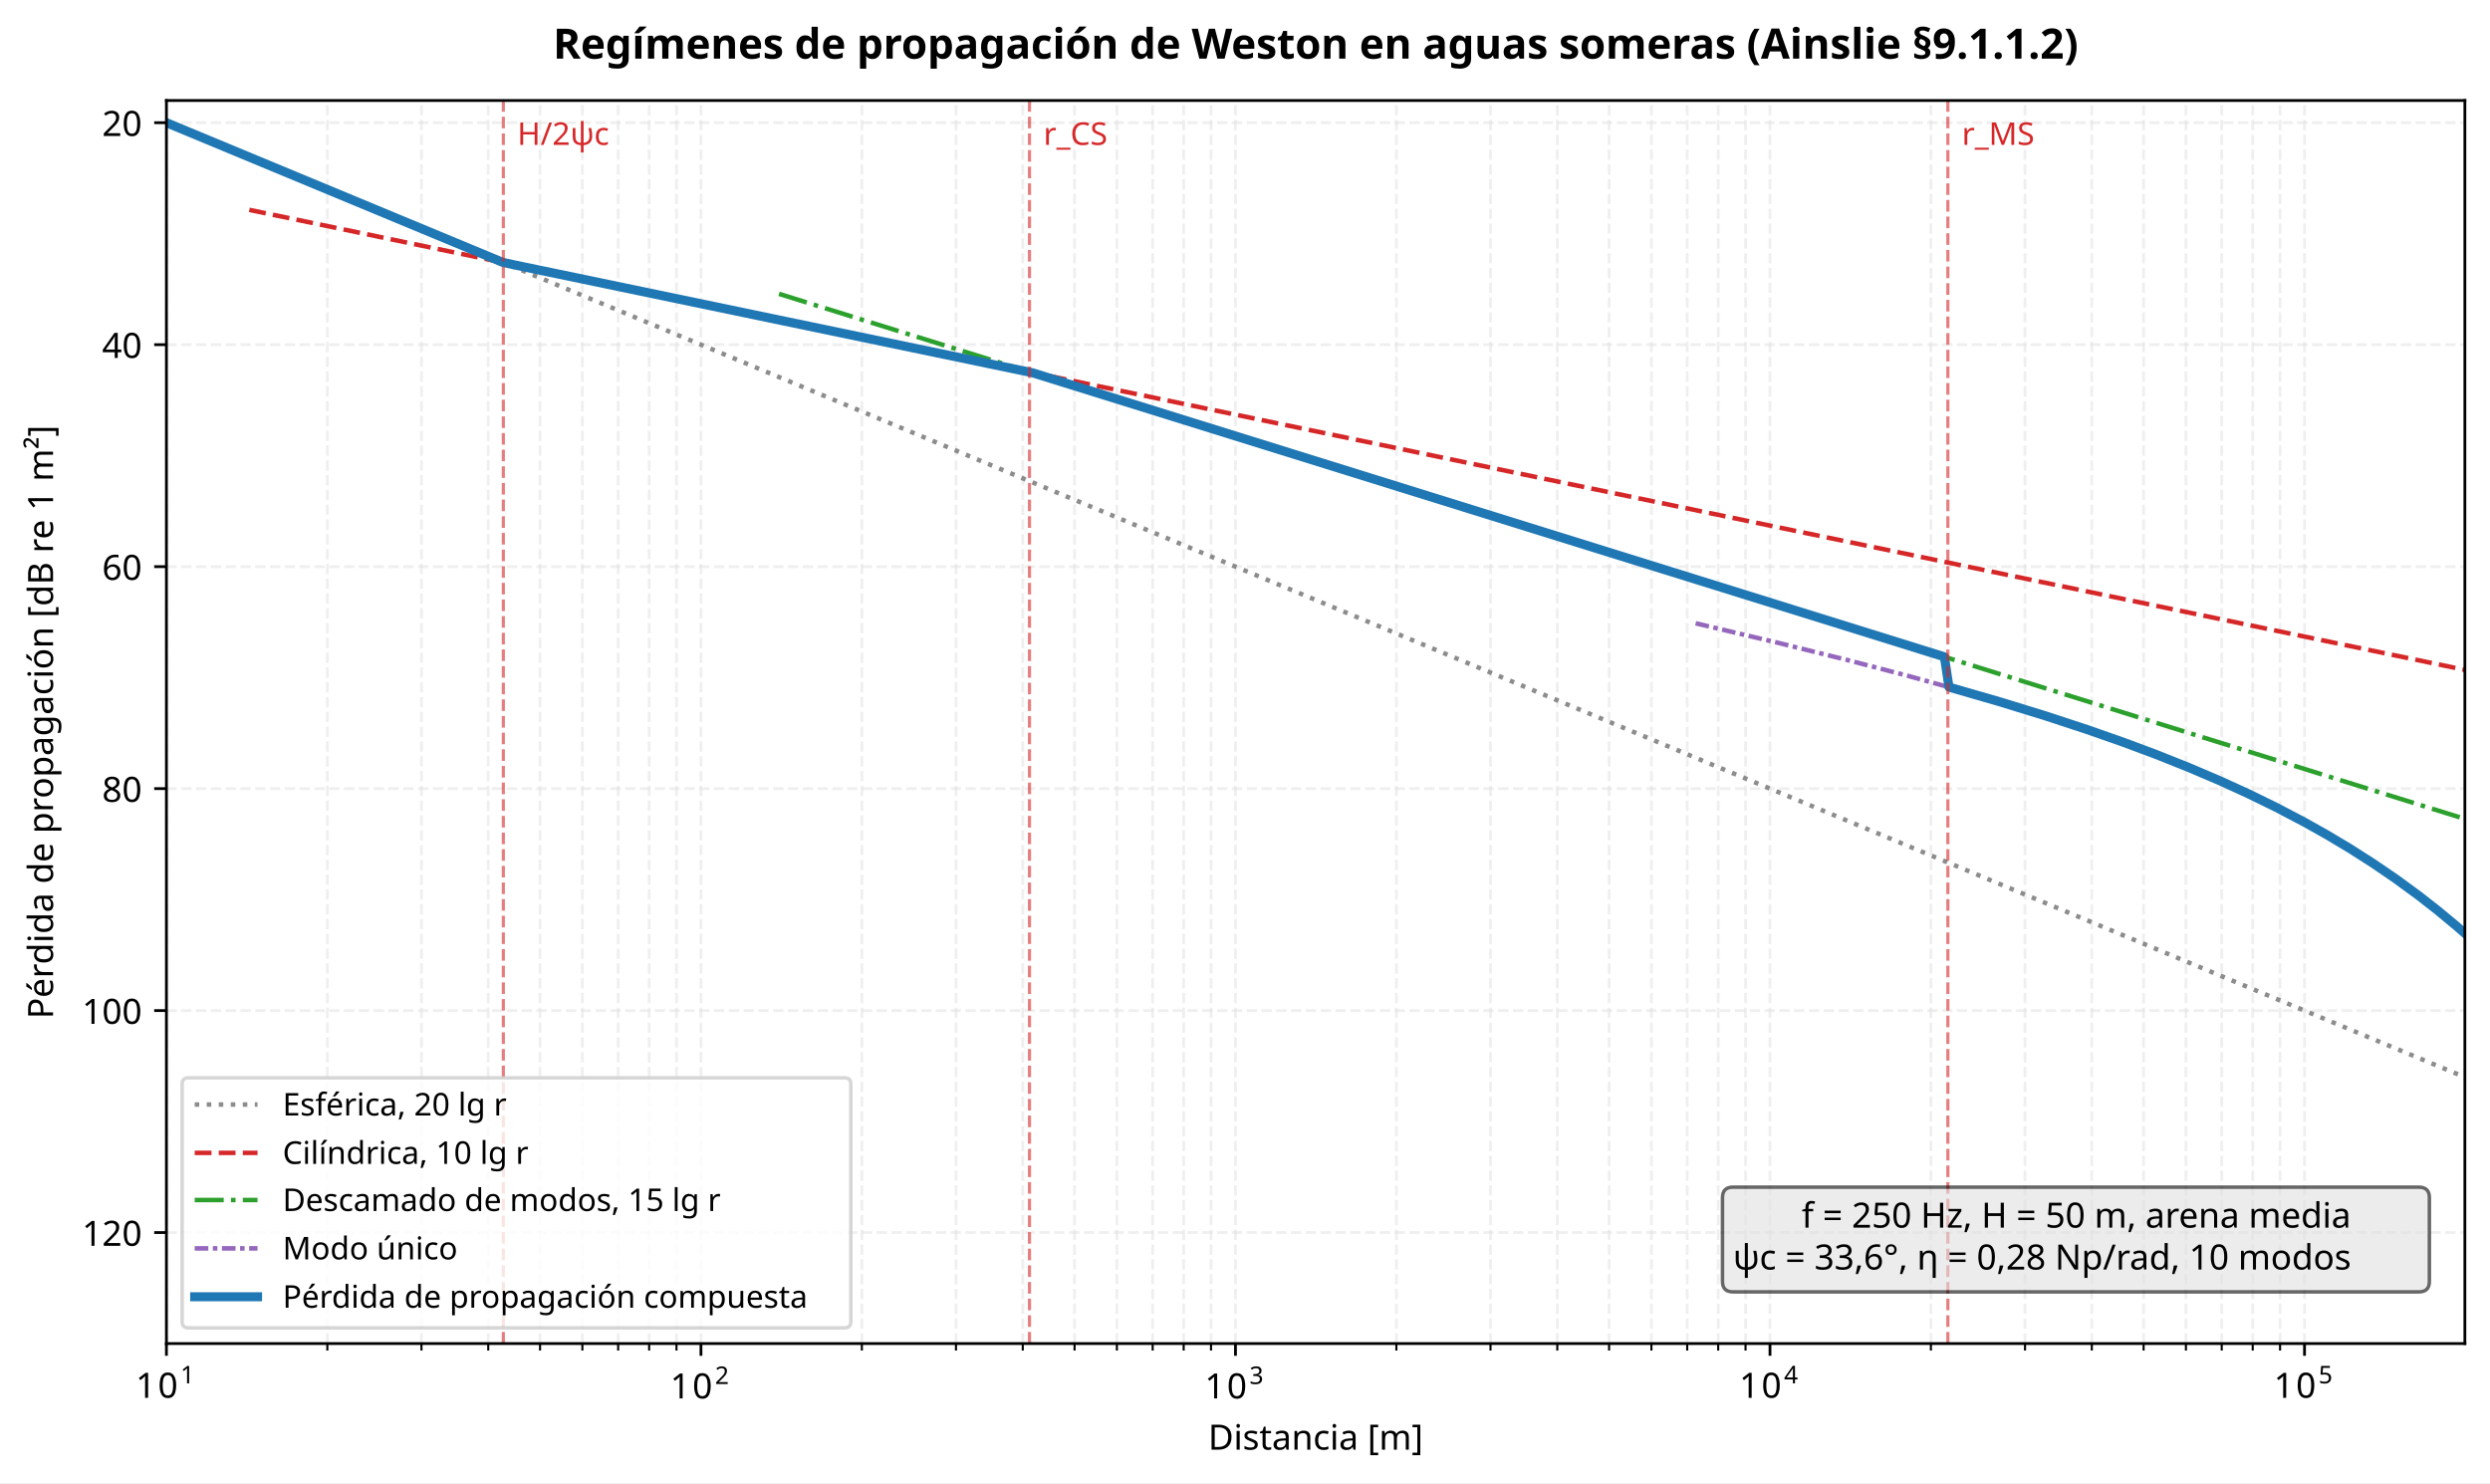
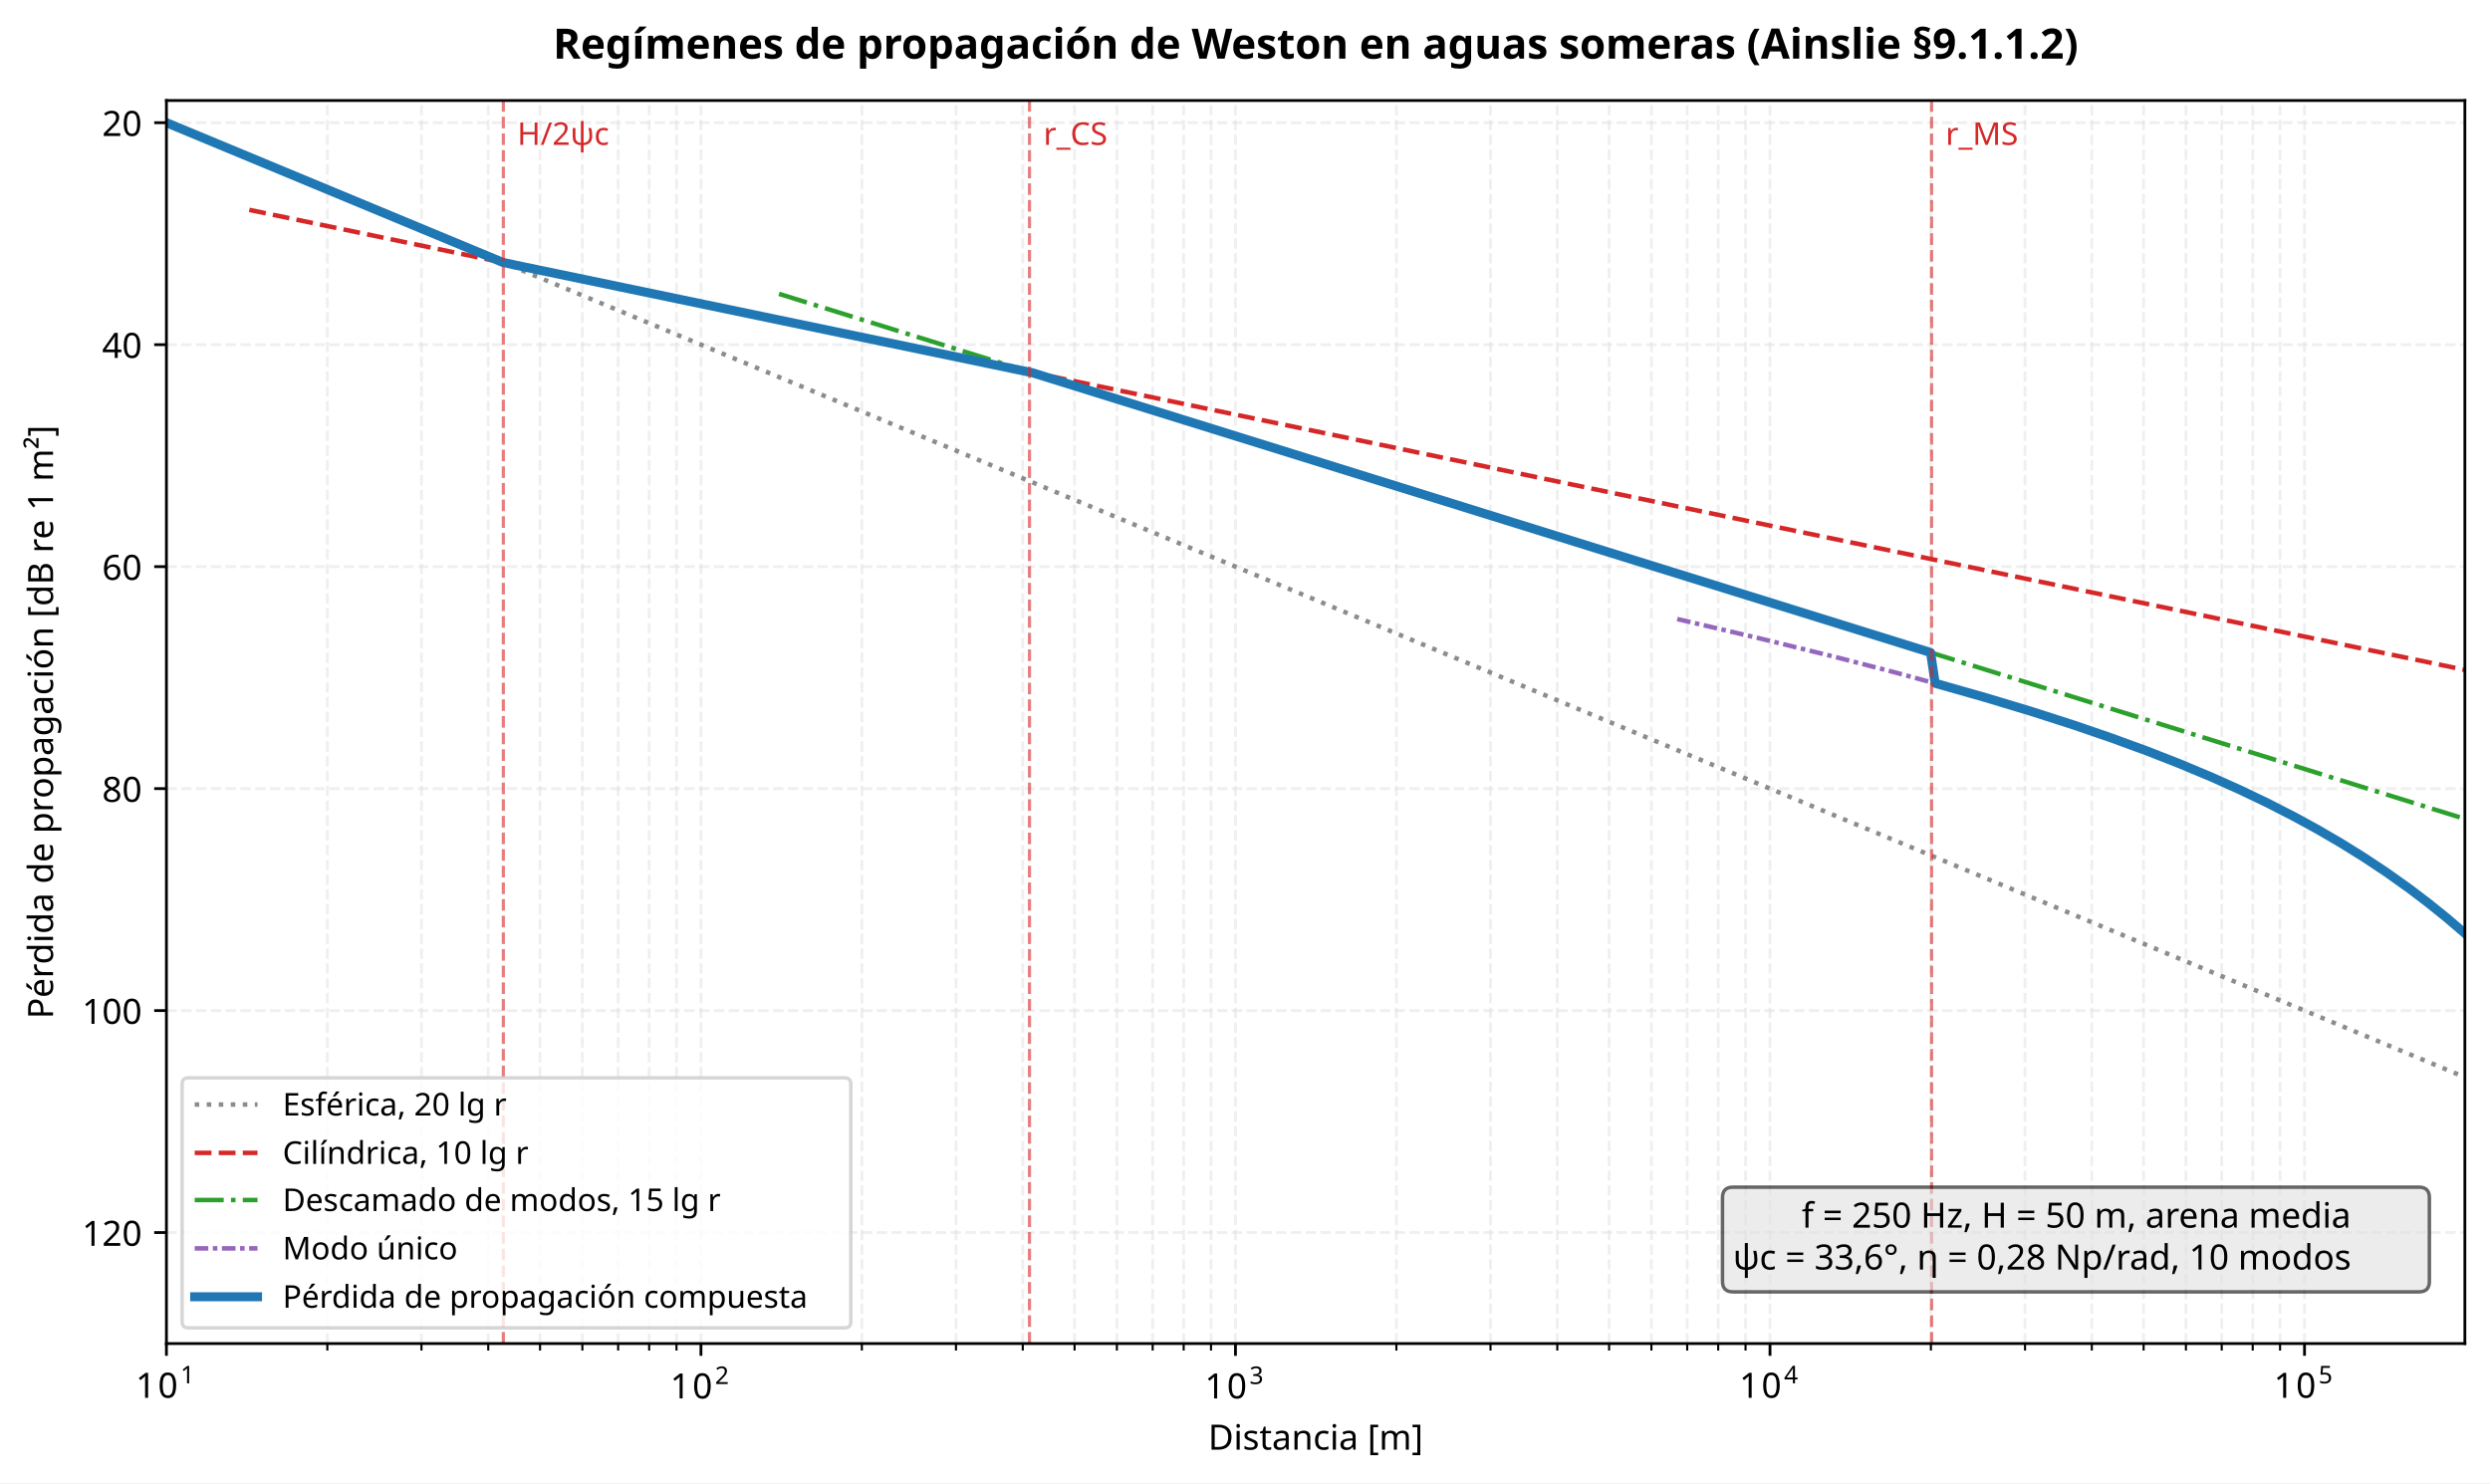
<svg xmlns="http://www.w3.org/2000/svg" xmlns:xlink="http://www.w3.org/1999/xlink" width="713.486pt" height="424.997pt" viewBox="0 0 713.486 424.997" version="1.1">
  <defs>
    <style type="text/css">*{stroke-linejoin: round; stroke-linecap: butt}</style>
  </defs>
  <g id="figure_1">
    <g id="patch_1">
      <path d="M 0 424.997  L 713.486 424.997  L 713.486 0  L 0 0  z " style="fill: #ffffff" />
    </g>
    <g id="axes_1">
      <g id="patch_2">
        <path d="M 47.688 384.993  L 706.286 384.993  L 706.286 28.798  L 47.688 28.798  z " style="fill: #ffffff" />
      </g>
      <g id="matplotlib.axis_1">
        <g id="xtick_1">
          <g id="line2d_1">
            <path d="M 47.688 384.993  L 47.688 28.798  " clip-path="url(#p9ea4fc9547)" style="fill: none; stroke-dasharray: 2.96,1.28; stroke-dashoffset: 0; stroke: #e0e0e0; stroke-opacity: 0.5; stroke-width: 0.8" />
          </g>
          <g id="line2d_2">
            <defs>
              <path id="m3d27035b55" d="M 0 0  L 0 3.5  " style="stroke: #000000; stroke-width: 0.8" />
            </defs>
            <g>
              <use xlink:href="#m3d27035b55" x="47.688" y="384.993" style="stroke: #000000; stroke-width: 0.8" />
            </g>
          </g>
          <g id="text_1">
            <g transform="translate(38.88828 401.2934)">
              <text>
                <tspan x="0" y="-0.762" style="font-size: 10px; font-family: sans-serif">1</tspan>
                <tspan x="6.362" y="-0.762" style="font-size: 10px; font-family: sans-serif">0</tspan>
                <tspan x="12.82" y="-4.892" style="font-size: 7px; font-family: sans-serif">1</tspan>
              </text>
            </g>
          </g>
        </g>
        <g id="xtick_2">
          <g id="line2d_3">
            <path d="M 200.851 384.993  L 200.851 28.798  " clip-path="url(#p9ea4fc9547)" style="fill: none; stroke-dasharray: 2.96,1.28; stroke-dashoffset: 0; stroke: #e0e0e0; stroke-opacity: 0.5; stroke-width: 0.8" />
          </g>
          <g id="line2d_4">
            <g>
              <use xlink:href="#m3d27035b55" x="200.851" y="384.993" style="stroke: #000000; stroke-width: 0.8" />
            </g>
          </g>
          <g id="text_2">
            <g transform="translate(192.0505 401.3934)">
              <text>
                <tspan x="0" y="-0.675" style="font-size: 10px; font-family: sans-serif">1</tspan>
                <tspan x="6.362" y="-0.675" style="font-size: 10px; font-family: sans-serif">0</tspan>
                <tspan x="12.82" y="-4.805" style="font-size: 7px; font-family: sans-serif">2</tspan>
              </text>
            </g>
          </g>
        </g>
        <g id="xtick_3">
          <g id="line2d_5">
            <path d="M 354.013 384.993  L 354.013 28.798  " clip-path="url(#p9ea4fc9547)" style="fill: none; stroke-dasharray: 2.96,1.28; stroke-dashoffset: 0; stroke: #e0e0e0; stroke-opacity: 0.5; stroke-width: 0.8" />
          </g>
          <g id="line2d_6">
            <g>
              <use xlink:href="#m3d27035b55" x="354.013" y="384.993" style="stroke: #000000; stroke-width: 0.8" />
            </g>
          </g>
          <g id="text_3">
            <g transform="translate(345.2128 401.3934)">
              <text>
                <tspan x="0" y="-0.675" style="font-size: 10px; font-family: sans-serif">1</tspan>
                <tspan x="6.362" y="-0.675" style="font-size: 10px; font-family: sans-serif">0</tspan>
                <tspan x="12.82" y="-4.805" style="font-size: 7px; font-family: sans-serif">3</tspan>
              </text>
            </g>
          </g>
        </g>
        <g id="xtick_4">
          <g id="line2d_7">
            <path d="M 507.175 384.993  L 507.175 28.798  " clip-path="url(#p9ea4fc9547)" style="fill: none; stroke-dasharray: 2.96,1.28; stroke-dashoffset: 0; stroke: #e0e0e0; stroke-opacity: 0.5; stroke-width: 0.8" />
          </g>
          <g id="line2d_8">
            <g>
              <use xlink:href="#m3d27035b55" x="507.175" y="384.993" style="stroke: #000000; stroke-width: 0.8" />
            </g>
          </g>
          <g id="text_4">
            <g transform="translate(498.375 401.2934)">
              <text>
                <tspan x="0" y="-0.762" style="font-size: 10px; font-family: sans-serif">1</tspan>
                <tspan x="6.362" y="-0.762" style="font-size: 10px; font-family: sans-serif">0</tspan>
                <tspan x="12.82" y="-4.892" style="font-size: 7px; font-family: sans-serif">4</tspan>
              </text>
            </g>
          </g>
        </g>
        <g id="xtick_5">
          <g id="line2d_9">
            <path d="M 660.337 384.993  L 660.337 28.798  " clip-path="url(#p9ea4fc9547)" style="fill: none; stroke-dasharray: 2.96,1.28; stroke-dashoffset: 0; stroke: #e0e0e0; stroke-opacity: 0.5; stroke-width: 0.8" />
          </g>
          <g id="line2d_10">
            <g>
              <use xlink:href="#m3d27035b55" x="660.337" y="384.993" style="stroke: #000000; stroke-width: 0.8" />
            </g>
          </g>
          <g id="text_5">
            <g transform="translate(651.5373 401.2934)">
              <text>
                <tspan x="0" y="-0.762" style="font-size: 10px; font-family: sans-serif">1</tspan>
                <tspan x="6.362" y="-0.762" style="font-size: 10px; font-family: sans-serif">0</tspan>
                <tspan x="12.82" y="-4.892" style="font-size: 7px; font-family: sans-serif">5</tspan>
              </text>
            </g>
          </g>
        </g>
        <g id="xtick_6">
          <g id="line2d_11">
            <path d="M 93.795 384.993  L 93.795 28.798  " clip-path="url(#p9ea4fc9547)" style="fill: none; stroke-dasharray: 2.96,1.28; stroke-dashoffset: 0; stroke: #e0e0e0; stroke-opacity: 0.5; stroke-width: 0.8" />
          </g>
          <g id="line2d_12">
            <defs>
              <path id="md1b22fa4b4" d="M 0 0  L 0 2  " style="stroke: #000000; stroke-width: 0.6" />
            </defs>
            <g>
              <use xlink:href="#md1b22fa4b4" x="93.795" y="384.993" style="stroke: #000000; stroke-width: 0.6" />
            </g>
          </g>
        </g>
        <g id="xtick_7">
          <g id="line2d_13">
            <path d="M 120.765 384.993  L 120.765 28.798  " clip-path="url(#p9ea4fc9547)" style="fill: none; stroke-dasharray: 2.96,1.28; stroke-dashoffset: 0; stroke: #e0e0e0; stroke-opacity: 0.5; stroke-width: 0.8" />
          </g>
          <g id="line2d_14">
            <g>
              <use xlink:href="#md1b22fa4b4" x="120.765" y="384.993" style="stroke: #000000; stroke-width: 0.6" />
            </g>
          </g>
        </g>
        <g id="xtick_8">
          <g id="line2d_15">
            <path d="M 139.901 384.993  L 139.901 28.798  " clip-path="url(#p9ea4fc9547)" style="fill: none; stroke-dasharray: 2.96,1.28; stroke-dashoffset: 0; stroke: #e0e0e0; stroke-opacity: 0.5; stroke-width: 0.8" />
          </g>
          <g id="line2d_16">
            <g>
              <use xlink:href="#md1b22fa4b4" x="139.901" y="384.993" style="stroke: #000000; stroke-width: 0.6" />
            </g>
          </g>
        </g>
        <g id="xtick_9">
          <g id="line2d_17">
            <path d="M 154.744 384.993  L 154.744 28.798  " clip-path="url(#p9ea4fc9547)" style="fill: none; stroke-dasharray: 2.96,1.28; stroke-dashoffset: 0; stroke: #e0e0e0; stroke-opacity: 0.5; stroke-width: 0.8" />
          </g>
          <g id="line2d_18">
            <g>
              <use xlink:href="#md1b22fa4b4" x="154.744" y="384.993" style="stroke: #000000; stroke-width: 0.6" />
            </g>
          </g>
        </g>
        <g id="xtick_10">
          <g id="line2d_19">
            <path d="M 166.872 384.993  L 166.872 28.798  " clip-path="url(#p9ea4fc9547)" style="fill: none; stroke-dasharray: 2.96,1.28; stroke-dashoffset: 0; stroke: #e0e0e0; stroke-opacity: 0.5; stroke-width: 0.8" />
          </g>
          <g id="line2d_20">
            <g>
              <use xlink:href="#md1b22fa4b4" x="166.872" y="384.993" style="stroke: #000000; stroke-width: 0.6" />
            </g>
          </g>
        </g>
        <g id="xtick_11">
          <g id="line2d_21">
            <path d="M 177.125 384.993  L 177.125 28.798  " clip-path="url(#p9ea4fc9547)" style="fill: none; stroke-dasharray: 2.96,1.28; stroke-dashoffset: 0; stroke: #e0e0e0; stroke-opacity: 0.5; stroke-width: 0.8" />
          </g>
          <g id="line2d_22">
            <g>
              <use xlink:href="#md1b22fa4b4" x="177.125" y="384.993" style="stroke: #000000; stroke-width: 0.6" />
            </g>
          </g>
        </g>
        <g id="xtick_12">
          <g id="line2d_23">
            <path d="M 186.008 384.993  L 186.008 28.798  " clip-path="url(#p9ea4fc9547)" style="fill: none; stroke-dasharray: 2.96,1.28; stroke-dashoffset: 0; stroke: #e0e0e0; stroke-opacity: 0.5; stroke-width: 0.8" />
          </g>
          <g id="line2d_24">
            <g>
              <use xlink:href="#md1b22fa4b4" x="186.008" y="384.993" style="stroke: #000000; stroke-width: 0.6" />
            </g>
          </g>
        </g>
        <g id="xtick_13">
          <g id="line2d_25">
            <path d="M 193.842 384.993  L 193.842 28.798  " clip-path="url(#p9ea4fc9547)" style="fill: none; stroke-dasharray: 2.96,1.28; stroke-dashoffset: 0; stroke: #e0e0e0; stroke-opacity: 0.5; stroke-width: 0.8" />
          </g>
          <g id="line2d_26">
            <g>
              <use xlink:href="#md1b22fa4b4" x="193.842" y="384.993" style="stroke: #000000; stroke-width: 0.6" />
            </g>
          </g>
        </g>
        <g id="xtick_14">
          <g id="line2d_27">
            <path d="M 246.957 384.993  L 246.957 28.798  " clip-path="url(#p9ea4fc9547)" style="fill: none; stroke-dasharray: 2.96,1.28; stroke-dashoffset: 0; stroke: #e0e0e0; stroke-opacity: 0.5; stroke-width: 0.8" />
          </g>
          <g id="line2d_28">
            <g>
              <use xlink:href="#md1b22fa4b4" x="246.957" y="384.993" style="stroke: #000000; stroke-width: 0.6" />
            </g>
          </g>
        </g>
        <g id="xtick_15">
          <g id="line2d_29">
            <path d="M 273.927 384.993  L 273.927 28.798  " clip-path="url(#p9ea4fc9547)" style="fill: none; stroke-dasharray: 2.96,1.28; stroke-dashoffset: 0; stroke: #e0e0e0; stroke-opacity: 0.5; stroke-width: 0.8" />
          </g>
          <g id="line2d_30">
            <g>
              <use xlink:href="#md1b22fa4b4" x="273.927" y="384.993" style="stroke: #000000; stroke-width: 0.6" />
            </g>
          </g>
        </g>
        <g id="xtick_16">
          <g id="line2d_31">
            <path d="M 293.063 384.993  L 293.063 28.798  " clip-path="url(#p9ea4fc9547)" style="fill: none; stroke-dasharray: 2.96,1.28; stroke-dashoffset: 0; stroke: #e0e0e0; stroke-opacity: 0.5; stroke-width: 0.8" />
          </g>
          <g id="line2d_32">
            <g>
              <use xlink:href="#md1b22fa4b4" x="293.063" y="384.993" style="stroke: #000000; stroke-width: 0.6" />
            </g>
          </g>
        </g>
        <g id="xtick_17">
          <g id="line2d_33">
            <path d="M 307.906 384.993  L 307.906 28.798  " clip-path="url(#p9ea4fc9547)" style="fill: none; stroke-dasharray: 2.96,1.28; stroke-dashoffset: 0; stroke: #e0e0e0; stroke-opacity: 0.5; stroke-width: 0.8" />
          </g>
          <g id="line2d_34">
            <g>
              <use xlink:href="#md1b22fa4b4" x="307.906" y="384.993" style="stroke: #000000; stroke-width: 0.6" />
            </g>
          </g>
        </g>
        <g id="xtick_18">
          <g id="line2d_35">
            <path d="M 320.034 384.993  L 320.034 28.798  " clip-path="url(#p9ea4fc9547)" style="fill: none; stroke-dasharray: 2.96,1.28; stroke-dashoffset: 0; stroke: #e0e0e0; stroke-opacity: 0.5; stroke-width: 0.8" />
          </g>
          <g id="line2d_36">
            <g>
              <use xlink:href="#md1b22fa4b4" x="320.034" y="384.993" style="stroke: #000000; stroke-width: 0.6" />
            </g>
          </g>
        </g>
        <g id="xtick_19">
          <g id="line2d_37">
            <path d="M 330.288 384.993  L 330.288 28.798  " clip-path="url(#p9ea4fc9547)" style="fill: none; stroke-dasharray: 2.96,1.28; stroke-dashoffset: 0; stroke: #e0e0e0; stroke-opacity: 0.5; stroke-width: 0.8" />
          </g>
          <g id="line2d_38">
            <g>
              <use xlink:href="#md1b22fa4b4" x="330.288" y="384.993" style="stroke: #000000; stroke-width: 0.6" />
            </g>
          </g>
        </g>
        <g id="xtick_20">
          <g id="line2d_39">
            <path d="M 339.17 384.993  L 339.17 28.798  " clip-path="url(#p9ea4fc9547)" style="fill: none; stroke-dasharray: 2.96,1.28; stroke-dashoffset: 0; stroke: #e0e0e0; stroke-opacity: 0.5; stroke-width: 0.8" />
          </g>
          <g id="line2d_40">
            <g>
              <use xlink:href="#md1b22fa4b4" x="339.17" y="384.993" style="stroke: #000000; stroke-width: 0.6" />
            </g>
          </g>
        </g>
        <g id="xtick_21">
          <g id="line2d_41">
            <path d="M 347.004 384.993  L 347.004 28.798  " clip-path="url(#p9ea4fc9547)" style="fill: none; stroke-dasharray: 2.96,1.28; stroke-dashoffset: 0; stroke: #e0e0e0; stroke-opacity: 0.5; stroke-width: 0.8" />
          </g>
          <g id="line2d_42">
            <g>
              <use xlink:href="#md1b22fa4b4" x="347.004" y="384.993" style="stroke: #000000; stroke-width: 0.6" />
            </g>
          </g>
        </g>
        <g id="xtick_22">
          <g id="line2d_43">
            <path d="M 400.119 384.993  L 400.119 28.798  " clip-path="url(#p9ea4fc9547)" style="fill: none; stroke-dasharray: 2.96,1.28; stroke-dashoffset: 0; stroke: #e0e0e0; stroke-opacity: 0.5; stroke-width: 0.8" />
          </g>
          <g id="line2d_44">
            <g>
              <use xlink:href="#md1b22fa4b4" x="400.119" y="384.993" style="stroke: #000000; stroke-width: 0.6" />
            </g>
          </g>
        </g>
        <g id="xtick_23">
          <g id="line2d_45">
            <path d="M 427.09 384.993  L 427.09 28.798  " clip-path="url(#p9ea4fc9547)" style="fill: none; stroke-dasharray: 2.96,1.28; stroke-dashoffset: 0; stroke: #e0e0e0; stroke-opacity: 0.5; stroke-width: 0.8" />
          </g>
          <g id="line2d_46">
            <g>
              <use xlink:href="#md1b22fa4b4" x="427.09" y="384.993" style="stroke: #000000; stroke-width: 0.6" />
            </g>
          </g>
        </g>
        <g id="xtick_24">
          <g id="line2d_47">
            <path d="M 446.226 384.993  L 446.226 28.798  " clip-path="url(#p9ea4fc9547)" style="fill: none; stroke-dasharray: 2.96,1.28; stroke-dashoffset: 0; stroke: #e0e0e0; stroke-opacity: 0.5; stroke-width: 0.8" />
          </g>
          <g id="line2d_48">
            <g>
              <use xlink:href="#md1b22fa4b4" x="446.226" y="384.993" style="stroke: #000000; stroke-width: 0.6" />
            </g>
          </g>
        </g>
        <g id="xtick_25">
          <g id="line2d_49">
            <path d="M 461.069 384.993  L 461.069 28.798  " clip-path="url(#p9ea4fc9547)" style="fill: none; stroke-dasharray: 2.96,1.28; stroke-dashoffset: 0; stroke: #e0e0e0; stroke-opacity: 0.5; stroke-width: 0.8" />
          </g>
          <g id="line2d_50">
            <g>
              <use xlink:href="#md1b22fa4b4" x="461.069" y="384.993" style="stroke: #000000; stroke-width: 0.6" />
            </g>
          </g>
        </g>
        <g id="xtick_26">
          <g id="line2d_51">
            <path d="M 473.196 384.993  L 473.196 28.798  " clip-path="url(#p9ea4fc9547)" style="fill: none; stroke-dasharray: 2.96,1.28; stroke-dashoffset: 0; stroke: #e0e0e0; stroke-opacity: 0.5; stroke-width: 0.8" />
          </g>
          <g id="line2d_52">
            <g>
              <use xlink:href="#md1b22fa4b4" x="473.196" y="384.993" style="stroke: #000000; stroke-width: 0.6" />
            </g>
          </g>
        </g>
        <g id="xtick_27">
          <g id="line2d_53">
            <path d="M 483.45 384.993  L 483.45 28.798  " clip-path="url(#p9ea4fc9547)" style="fill: none; stroke-dasharray: 2.96,1.28; stroke-dashoffset: 0; stroke: #e0e0e0; stroke-opacity: 0.5; stroke-width: 0.8" />
          </g>
          <g id="line2d_54">
            <g>
              <use xlink:href="#md1b22fa4b4" x="483.45" y="384.993" style="stroke: #000000; stroke-width: 0.6" />
            </g>
          </g>
        </g>
        <g id="xtick_28">
          <g id="line2d_55">
            <path d="M 492.332 384.993  L 492.332 28.798  " clip-path="url(#p9ea4fc9547)" style="fill: none; stroke-dasharray: 2.96,1.28; stroke-dashoffset: 0; stroke: #e0e0e0; stroke-opacity: 0.5; stroke-width: 0.8" />
          </g>
          <g id="line2d_56">
            <g>
              <use xlink:href="#md1b22fa4b4" x="492.332" y="384.993" style="stroke: #000000; stroke-width: 0.6" />
            </g>
          </g>
        </g>
        <g id="xtick_29">
          <g id="line2d_57">
            <path d="M 500.167 384.993  L 500.167 28.798  " clip-path="url(#p9ea4fc9547)" style="fill: none; stroke-dasharray: 2.96,1.28; stroke-dashoffset: 0; stroke: #e0e0e0; stroke-opacity: 0.5; stroke-width: 0.8" />
          </g>
          <g id="line2d_58">
            <g>
              <use xlink:href="#md1b22fa4b4" x="500.167" y="384.993" style="stroke: #000000; stroke-width: 0.6" />
            </g>
          </g>
        </g>
        <g id="xtick_30">
          <g id="line2d_59">
            <path d="M 553.281 384.993  L 553.281 28.798  " clip-path="url(#p9ea4fc9547)" style="fill: none; stroke-dasharray: 2.96,1.28; stroke-dashoffset: 0; stroke: #e0e0e0; stroke-opacity: 0.5; stroke-width: 0.8" />
          </g>
          <g id="line2d_60">
            <g>
              <use xlink:href="#md1b22fa4b4" x="553.281" y="384.993" style="stroke: #000000; stroke-width: 0.6" />
            </g>
          </g>
        </g>
        <g id="xtick_31">
          <g id="line2d_61">
            <path d="M 580.252 384.993  L 580.252 28.798  " clip-path="url(#p9ea4fc9547)" style="fill: none; stroke-dasharray: 2.96,1.28; stroke-dashoffset: 0; stroke: #e0e0e0; stroke-opacity: 0.5; stroke-width: 0.8" />
          </g>
          <g id="line2d_62">
            <g>
              <use xlink:href="#md1b22fa4b4" x="580.252" y="384.993" style="stroke: #000000; stroke-width: 0.6" />
            </g>
          </g>
        </g>
        <g id="xtick_32">
          <g id="line2d_63">
            <path d="M 599.388 384.993  L 599.388 28.798  " clip-path="url(#p9ea4fc9547)" style="fill: none; stroke-dasharray: 2.96,1.28; stroke-dashoffset: 0; stroke: #e0e0e0; stroke-opacity: 0.5; stroke-width: 0.8" />
          </g>
          <g id="line2d_64">
            <g>
              <use xlink:href="#md1b22fa4b4" x="599.388" y="384.993" style="stroke: #000000; stroke-width: 0.6" />
            </g>
          </g>
        </g>
        <g id="xtick_33">
          <g id="line2d_65">
            <path d="M 614.231 384.993  L 614.231 28.798  " clip-path="url(#p9ea4fc9547)" style="fill: none; stroke-dasharray: 2.96,1.28; stroke-dashoffset: 0; stroke: #e0e0e0; stroke-opacity: 0.5; stroke-width: 0.8" />
          </g>
          <g id="line2d_66">
            <g>
              <use xlink:href="#md1b22fa4b4" x="614.231" y="384.993" style="stroke: #000000; stroke-width: 0.6" />
            </g>
          </g>
        </g>
        <g id="xtick_34">
          <g id="line2d_67">
            <path d="M 626.358 384.993  L 626.358 28.798  " clip-path="url(#p9ea4fc9547)" style="fill: none; stroke-dasharray: 2.96,1.28; stroke-dashoffset: 0; stroke: #e0e0e0; stroke-opacity: 0.5; stroke-width: 0.8" />
          </g>
          <g id="line2d_68">
            <g>
              <use xlink:href="#md1b22fa4b4" x="626.358" y="384.993" style="stroke: #000000; stroke-width: 0.6" />
            </g>
          </g>
        </g>
        <g id="xtick_35">
          <g id="line2d_69">
            <path d="M 636.612 384.993  L 636.612 28.798  " clip-path="url(#p9ea4fc9547)" style="fill: none; stroke-dasharray: 2.96,1.28; stroke-dashoffset: 0; stroke: #e0e0e0; stroke-opacity: 0.5; stroke-width: 0.8" />
          </g>
          <g id="line2d_70">
            <g>
              <use xlink:href="#md1b22fa4b4" x="636.612" y="384.993" style="stroke: #000000; stroke-width: 0.6" />
            </g>
          </g>
        </g>
        <g id="xtick_36">
          <g id="line2d_71">
            <path d="M 645.494 384.993  L 645.494 28.798  " clip-path="url(#p9ea4fc9547)" style="fill: none; stroke-dasharray: 2.96,1.28; stroke-dashoffset: 0; stroke: #e0e0e0; stroke-opacity: 0.5; stroke-width: 0.8" />
          </g>
          <g id="line2d_72">
            <g>
              <use xlink:href="#md1b22fa4b4" x="645.494" y="384.993" style="stroke: #000000; stroke-width: 0.6" />
            </g>
          </g>
        </g>
        <g id="xtick_37">
          <g id="line2d_73">
            <path d="M 653.329 384.993  L 653.329 28.798  " clip-path="url(#p9ea4fc9547)" style="fill: none; stroke-dasharray: 2.96,1.28; stroke-dashoffset: 0; stroke: #e0e0e0; stroke-opacity: 0.5; stroke-width: 0.8" />
          </g>
          <g id="line2d_74">
            <g>
              <use xlink:href="#md1b22fa4b4" x="653.329" y="384.993" style="stroke: #000000; stroke-width: 0.6" />
            </g>
          </g>
        </g>
        <g id="text_6">
          <text style="font-size: 10px; font-family: sans-serif; text-anchor: middle" x="376.987" y="415.394" transform="rotate(-0 376.9871 415.3942)">Distancia [m]</text>
        </g>
      </g>
      <g id="matplotlib.axis_2">
        <g id="ytick_1">
          <g id="line2d_75">
            <path d="M 47.688 35.159  L 706.286 35.159  " clip-path="url(#p9ea4fc9547)" style="fill: none; stroke-dasharray: 2.96,1.28; stroke-dashoffset: 0; stroke: #e0e0e0; stroke-opacity: 0.5; stroke-width: 0.8" />
          </g>
          <g id="line2d_76">
            <defs>
              <path id="mef640d9f3a" d="M 0 0  L -3.5 0  " style="stroke: #000000; stroke-width: 0.8" />
            </defs>
            <g>
              <use xlink:href="#mef640d9f3a" x="47.688" y="35.159" style="stroke: #000000; stroke-width: 0.8" />
            </g>
          </g>
          <g id="text_7">
            <text style="font-size: 10px; font-family: sans-serif; text-anchor: end" x="40.688" y="38.958" transform="rotate(-0 40.68828 38.95758)">20</text>
          </g>
        </g>
        <g id="ytick_2">
          <g id="line2d_77">
            <path d="M 47.688 98.765  L 706.286 98.765  " clip-path="url(#p9ea4fc9547)" style="fill: none; stroke-dasharray: 2.96,1.28; stroke-dashoffset: 0; stroke: #e0e0e0; stroke-opacity: 0.5; stroke-width: 0.8" />
          </g>
          <g id="line2d_78">
            <g>
              <use xlink:href="#mef640d9f3a" x="47.688" y="98.765" style="stroke: #000000; stroke-width: 0.8" />
            </g>
          </g>
          <g id="text_8">
            <text style="font-size: 10px; font-family: sans-serif; text-anchor: end" x="40.688" y="102.564" transform="rotate(-0 40.68828 102.5639)">40</text>
          </g>
        </g>
        <g id="ytick_3">
          <g id="line2d_79">
            <path d="M 47.688 162.371  L 706.286 162.371  " clip-path="url(#p9ea4fc9547)" style="fill: none; stroke-dasharray: 2.96,1.28; stroke-dashoffset: 0; stroke: #e0e0e0; stroke-opacity: 0.5; stroke-width: 0.8" />
          </g>
          <g id="line2d_80">
            <g>
              <use xlink:href="#mef640d9f3a" x="47.688" y="162.371" style="stroke: #000000; stroke-width: 0.8" />
            </g>
          </g>
          <g id="text_9">
            <text style="font-size: 10px; font-family: sans-serif; text-anchor: end" x="40.688" y="166.17" transform="rotate(-0 40.68828 166.1702)">60</text>
          </g>
        </g>
        <g id="ytick_4">
          <g id="line2d_81">
            <path d="M 47.688 225.978  L 706.286 225.978  " clip-path="url(#p9ea4fc9547)" style="fill: none; stroke-dasharray: 2.96,1.28; stroke-dashoffset: 0; stroke: #e0e0e0; stroke-opacity: 0.5; stroke-width: 0.8" />
          </g>
          <g id="line2d_82">
            <g>
              <use xlink:href="#mef640d9f3a" x="47.688" y="225.978" style="stroke: #000000; stroke-width: 0.8" />
            </g>
          </g>
          <g id="text_10">
            <text style="font-size: 10px; font-family: sans-serif; text-anchor: end" x="40.688" y="229.777" transform="rotate(-0 40.68828 229.7765)">80</text>
          </g>
        </g>
        <g id="ytick_5">
          <g id="line2d_83">
            <path d="M 47.688 289.584  L 706.286 289.584  " clip-path="url(#p9ea4fc9547)" style="fill: none; stroke-dasharray: 2.96,1.28; stroke-dashoffset: 0; stroke: #e0e0e0; stroke-opacity: 0.5; stroke-width: 0.8" />
          </g>
          <g id="line2d_84">
            <g>
              <use xlink:href="#mef640d9f3a" x="47.688" y="289.584" style="stroke: #000000; stroke-width: 0.8" />
            </g>
          </g>
          <g id="text_11">
            <text style="font-size: 10px; font-family: sans-serif; text-anchor: end" x="40.688" y="293.383" transform="rotate(-0 40.68828 293.3828)">100</text>
          </g>
        </g>
        <g id="ytick_6">
          <g id="line2d_85">
            <path d="M 47.688 353.19  L 706.286 353.19  " clip-path="url(#p9ea4fc9547)" style="fill: none; stroke-dasharray: 2.96,1.28; stroke-dashoffset: 0; stroke: #e0e0e0; stroke-opacity: 0.5; stroke-width: 0.8" />
          </g>
          <g id="line2d_86">
            <g>
              <use xlink:href="#mef640d9f3a" x="47.688" y="353.19" style="stroke: #000000; stroke-width: 0.8" />
            </g>
          </g>
          <g id="text_12">
            <text style="font-size: 10px; font-family: sans-serif; text-anchor: end" x="40.688" y="356.989" transform="rotate(-0 40.68828 356.9891)">120</text>
          </g>
        </g>
        <g id="text_13">
          <text style="font-size: 10px; font-family: sans-serif; text-anchor: middle" x="15.198" y="206.896" transform="rotate(-90 15.19844 206.8958)">Pérdida de propagación [dB re 1 m²]</text>
        </g>
      </g>
      <g id="line2d_87">
        <path d="M 47.688 35.159  L 706.286 308.666  L 706.286 308.666  " clip-path="url(#p9ea4fc9547)" style="fill: none; stroke-dasharray: 1.3,2.145; stroke-dashoffset: 0; stroke: #8c8c8c; stroke-width: 1.3" />
      </g>
      <g id="line2d_88">
        <path d="M 71.445 60.136  L 706.286 191.957  L 706.286 191.957  " clip-path="url(#p9ea4fc9547)" style="fill: none; stroke-dasharray: 4.81,2.08; stroke-dashoffset: 0; stroke: #d62728; stroke-width: 1.3" />
      </g>
      <g id="line2d_89">
        <path d="M 223.226 84.202  L 706.286 234.658  L 706.286 234.658  " clip-path="url(#p9ea4fc9547)" style="fill: none; stroke-dasharray: 8.32,2.08,1.3,2.08; stroke-dashoffset: 0; stroke: #2ca02c; stroke-width: 1.3" />
      </g>
      <g id="line2d_90">
-         <path d="M 485.873 178.6  L 509.631 184.232  L 529.428 189.149  L 546.586 193.633  L 562.424 198.011  L 575.622 201.88  L 587.501 205.572  L 599.379 209.504  L 609.938 213.239  L 619.177 216.722  L 628.416 220.439  L 636.335 223.836  L 644.254 227.455  L 652.173 231.324  L 660.092 235.474  L 666.691 239.173  L 673.29 243.115  L 679.889 247.325  L 686.488 251.831  L 693.088 256.664  L 698.367 260.788  L 703.646 265.163  L 706.286 267.451  L 706.286 267.451  " clip-path="url(#p9ea4fc9547)" style="fill: none; stroke-dasharray: 3.9,1.3,1.3,1.3; stroke-dashoffset: 0; stroke: #9467bd; stroke-width: 1.3" />
+         <path d="M 480.594 177.38  L 504.351 182.958  L 525.469 188.145  L 542.626 192.576  L 558.464 196.891  L 572.983 201.088  L 586.181 205.151  L 598.059 209.054  L 608.618 212.758  L 617.857 216.211  L 627.096 219.892  L 636.335 223.836  L 644.254 227.455  L 652.173 231.324  L 660.092 235.474  L 666.691 239.173  L 673.29 243.115  L 679.889 247.325  L 686.488 251.831  L 693.088 256.664  L 698.367 260.788  L 703.646 265.163  L 706.286 267.451  L 706.286 267.451  " clip-path="url(#p9ea4fc9547)" style="fill: none; stroke-dasharray: 3.9,1.3,1.3,1.3; stroke-dashoffset: 0; stroke: #9467bd; stroke-width: 1.3" />
      </g>
      <g id="line2d_91">
-         <path d="M 47.688 35.159  L 144.036 75.171  L 147.996 76.032  L 295.817 106.812  L 557.145 188.206  L 558.464 196.891  L 572.983 201.088  L 586.181 205.151  L 598.059 209.054  L 608.618 212.758  L 617.857 216.211  L 627.096 219.892  L 636.335 223.836  L 644.254 227.455  L 652.173 231.324  L 660.092 235.474  L 666.691 239.173  L 673.29 243.115  L 679.889 247.325  L 686.488 251.831  L 693.088 256.664  L 698.367 260.788  L 703.646 265.163  L 706.286 267.451  L 706.286 267.451  " clip-path="url(#p9ea4fc9547)" style="fill: none; stroke: #1f77b4; stroke-width: 2.6; stroke-linecap: square" />
+         <path d="M 47.688 35.159  L 144.036 75.171  L 147.996 76.032  L 295.817 106.812  L 553.185 186.973  L 554.505 195.789  L 569.023 199.917  L 582.221 203.904  L 594.1 207.724  L 604.659 211.341  L 615.217 215.202  L 624.456 218.815  L 633.695 222.68  L 641.614 226.223  L 649.533 230.005  L 657.452 234.058  L 664.051 237.666  L 670.65 241.507  L 677.25 245.607  L 683.849 249.991  L 690.448 254.689  L 695.727 258.696  L 701.007 262.943  L 706.286 267.451  L 706.286 267.451  " clip-path="url(#p9ea4fc9547)" style="fill: none; stroke: #1f77b4; stroke-width: 2.6; stroke-linecap: square" />
      </g>
      <g id="line2d_92">
        <path d="M 144.223 384.993  L 144.223 28.798  " clip-path="url(#p9ea4fc9547)" style="fill: none; stroke-dasharray: 3.33,1.44; stroke-dashoffset: 0; stroke: #d62728; stroke-opacity: 0.6; stroke-width: 0.9" />
      </g>
      <g id="line2d_93">
        <path d="M 294.992 384.993  L 294.992 28.798  " clip-path="url(#p9ea4fc9547)" style="fill: none; stroke-dasharray: 3.33,1.44; stroke-dashoffset: 0; stroke: #d62728; stroke-opacity: 0.6; stroke-width: 0.9" />
      </g>
      <g id="line2d_94">
-         <path d="M 558.141 384.993  L 558.141 28.798  " clip-path="url(#p9ea4fc9547)" style="fill: none; stroke-dasharray: 3.33,1.44; stroke-dashoffset: 0; stroke: #d62728; stroke-opacity: 0.6; stroke-width: 0.9" />
+         <path d="M 553.482 384.993  L 553.482 28.798  " clip-path="url(#p9ea4fc9547)" style="fill: none; stroke-dasharray: 3.33,1.44; stroke-dashoffset: 0; stroke: #d62728; stroke-opacity: 0.6; stroke-width: 0.9" />
      </g>
      <g id="patch_3">
        <path d="M 47.688 384.993  L 47.688 28.798  " style="fill: none; stroke: #000000; stroke-width: 0.8; stroke-linejoin: miter; stroke-linecap: square" />
      </g>
      <g id="patch_4">
        <path d="M 706.286 384.993  L 706.286 28.798  " style="fill: none; stroke: #000000; stroke-width: 0.8; stroke-linejoin: miter; stroke-linecap: square" />
      </g>
      <g id="patch_5">
        <path d="M 47.688 384.993  L 706.286 384.993  " style="fill: none; stroke: #000000; stroke-width: 0.8; stroke-linejoin: miter; stroke-linecap: square" />
      </g>
      <g id="patch_6">
        <path d="M 47.688 28.798  L 706.286 28.798  " style="fill: none; stroke: #000000; stroke-width: 0.8; stroke-linejoin: miter; stroke-linecap: square" />
      </g>
      <g id="text_14">
        <text style="font-size: 9px; font-family: sans-serif; text-anchor: start; fill: #d62728" x="148.223" y="41.519" transform="rotate(-0 148.2227 41.51939)">H/2ψc</text>
      </g>
      <g id="text_15">
        <text style="font-size: 9px; font-family: sans-serif; text-anchor: start; fill: #d62728" x="298.992" y="41.519" transform="rotate(-0 298.9922 41.51939)">r_CS</text>
      </g>
      <g id="text_16">
-         <text style="font-size: 9px; font-family: sans-serif; text-anchor: start; fill: #d62728" x="562.141" y="41.519" transform="rotate(-0 562.141 41.51939)">r_MS</text>
+         <text style="font-size: 9px; font-family: sans-serif; text-anchor: start; fill: #d62728" x="557.482" y="41.519" transform="rotate(-0 557.4817 41.51939)">r_MS</text>
      </g>
      <g id="text_17">
        <g id="patch_7">
          <path d="M 496.562 370.184  L 693.114 370.184  Q 696.114 370.184 696.114 367.184  L 696.114 343.178  Q 696.114 340.178 693.114 340.178  L 496.562 340.178  Q 493.562 340.178 493.562 343.178  L 493.562 367.184  Q 493.562 370.184 496.562 370.184  z " style="fill: #e0e0e0; opacity: 0.6; stroke: #000000; stroke-linejoin: miter" />
        </g>
        <text style="font-size: 10px; font-family: sans-serif" transform="translate(516.2468 351.7776)">f = 250 Hz, H = 50 m, arena media</text>
        <text style="font-size: 10px; font-family: sans-serif" transform="translate(496.5624 363.7804)">ψc = 33,6°, η = 0,28 Np/rad, 10 modos</text>
      </g>
      <g id="text_18">
        <text style="font-weight: 700; font-size: 12px; font-family: sans-serif; text-anchor: middle" x="376.987" y="16.798" transform="rotate(-0 376.9871 16.79812)">Regímenes de propagación de Weston en aguas someras (Ainslie §9.1.1.2)</text>
      </g>
      <g id="legend_1">
        <g id="patch_8">
          <path d="M 53.988 380.493  L 241.998 380.493  Q 243.798 380.493 243.798 378.693  L 243.798 310.65  Q 243.798 308.85 241.998 308.85  L 53.988 308.85  Q 52.188 308.85 52.188 310.65  L 52.188 378.693  Q 52.188 380.493 53.988 380.493  z " style="fill: #ffffff; opacity: 0.8; stroke: #cccccc; stroke-linejoin: miter" />
        </g>
        <g id="line2d_95">
          <path d="M 55.788 316.499  L 64.788 316.499  L 73.788 316.499  " style="fill: none; stroke-dasharray: 1.3,2.145; stroke-dashoffset: 0; stroke: #8c8c8c; stroke-width: 1.3" />
        </g>
        <g id="text_19">
          <text style="font-size: 9px; font-family: sans-serif; text-anchor: start" x="80.988" y="319.649" transform="rotate(-0 80.98828 319.6485)">Esférica, 20 lg r</text>
        </g>
        <g id="line2d_96">
          <path d="M 55.788 330.359  L 64.788 330.359  L 73.788 330.359  " style="fill: none; stroke-dasharray: 4.81,2.08; stroke-dashoffset: 0; stroke: #d62728; stroke-width: 1.3" />
        </g>
        <g id="text_20">
          <text style="font-size: 9px; font-family: sans-serif; text-anchor: start" x="80.988" y="333.509" transform="rotate(-0 80.98828 333.5092)">Cilíndrica, 10 lg r</text>
        </g>
        <g id="line2d_97">
          <path d="M 55.788 343.86  L 64.788 343.86  L 73.788 343.86  " style="fill: none; stroke-dasharray: 8.32,2.08,1.3,2.08; stroke-dashoffset: 0; stroke: #2ca02c; stroke-width: 1.3" />
        </g>
        <g id="text_21">
          <text style="font-size: 9px; font-family: sans-serif; text-anchor: start" x="80.988" y="347.01" transform="rotate(-0 80.98828 347.0099)">Descamado de modos, 15 lg r</text>
        </g>
        <g id="line2d_98">
          <path d="M 55.788 357.721  L 64.788 357.721  L 73.788 357.721  " style="fill: none; stroke-dasharray: 3.9,1.3,1.3,1.3; stroke-dashoffset: 0; stroke: #9467bd; stroke-width: 1.3" />
        </g>
        <g id="text_22">
          <text style="font-size: 9px; font-family: sans-serif; text-anchor: start" x="80.988" y="360.871" transform="rotate(-0 80.98828 360.8706)">Modo único</text>
        </g>
        <g id="line2d_99">
          <path d="M 55.788 371.581  L 64.788 371.581  L 73.788 371.581  " style="fill: none; stroke: #1f77b4; stroke-width: 2.6; stroke-linecap: square" />
        </g>
        <g id="text_23">
          <text style="font-size: 9px; font-family: sans-serif; text-anchor: start" x="80.988" y="374.731" transform="rotate(-0 80.98828 374.7313)">Pérdida de propagación compuesta</text>
        </g>
      </g>
    </g>
  </g>
  <defs>
    <clipPath id="p9ea4fc9547">
      <rect x="47.688" y="28.798" width="658.598" height="356.195" />
    </clipPath>
  </defs>
</svg>
